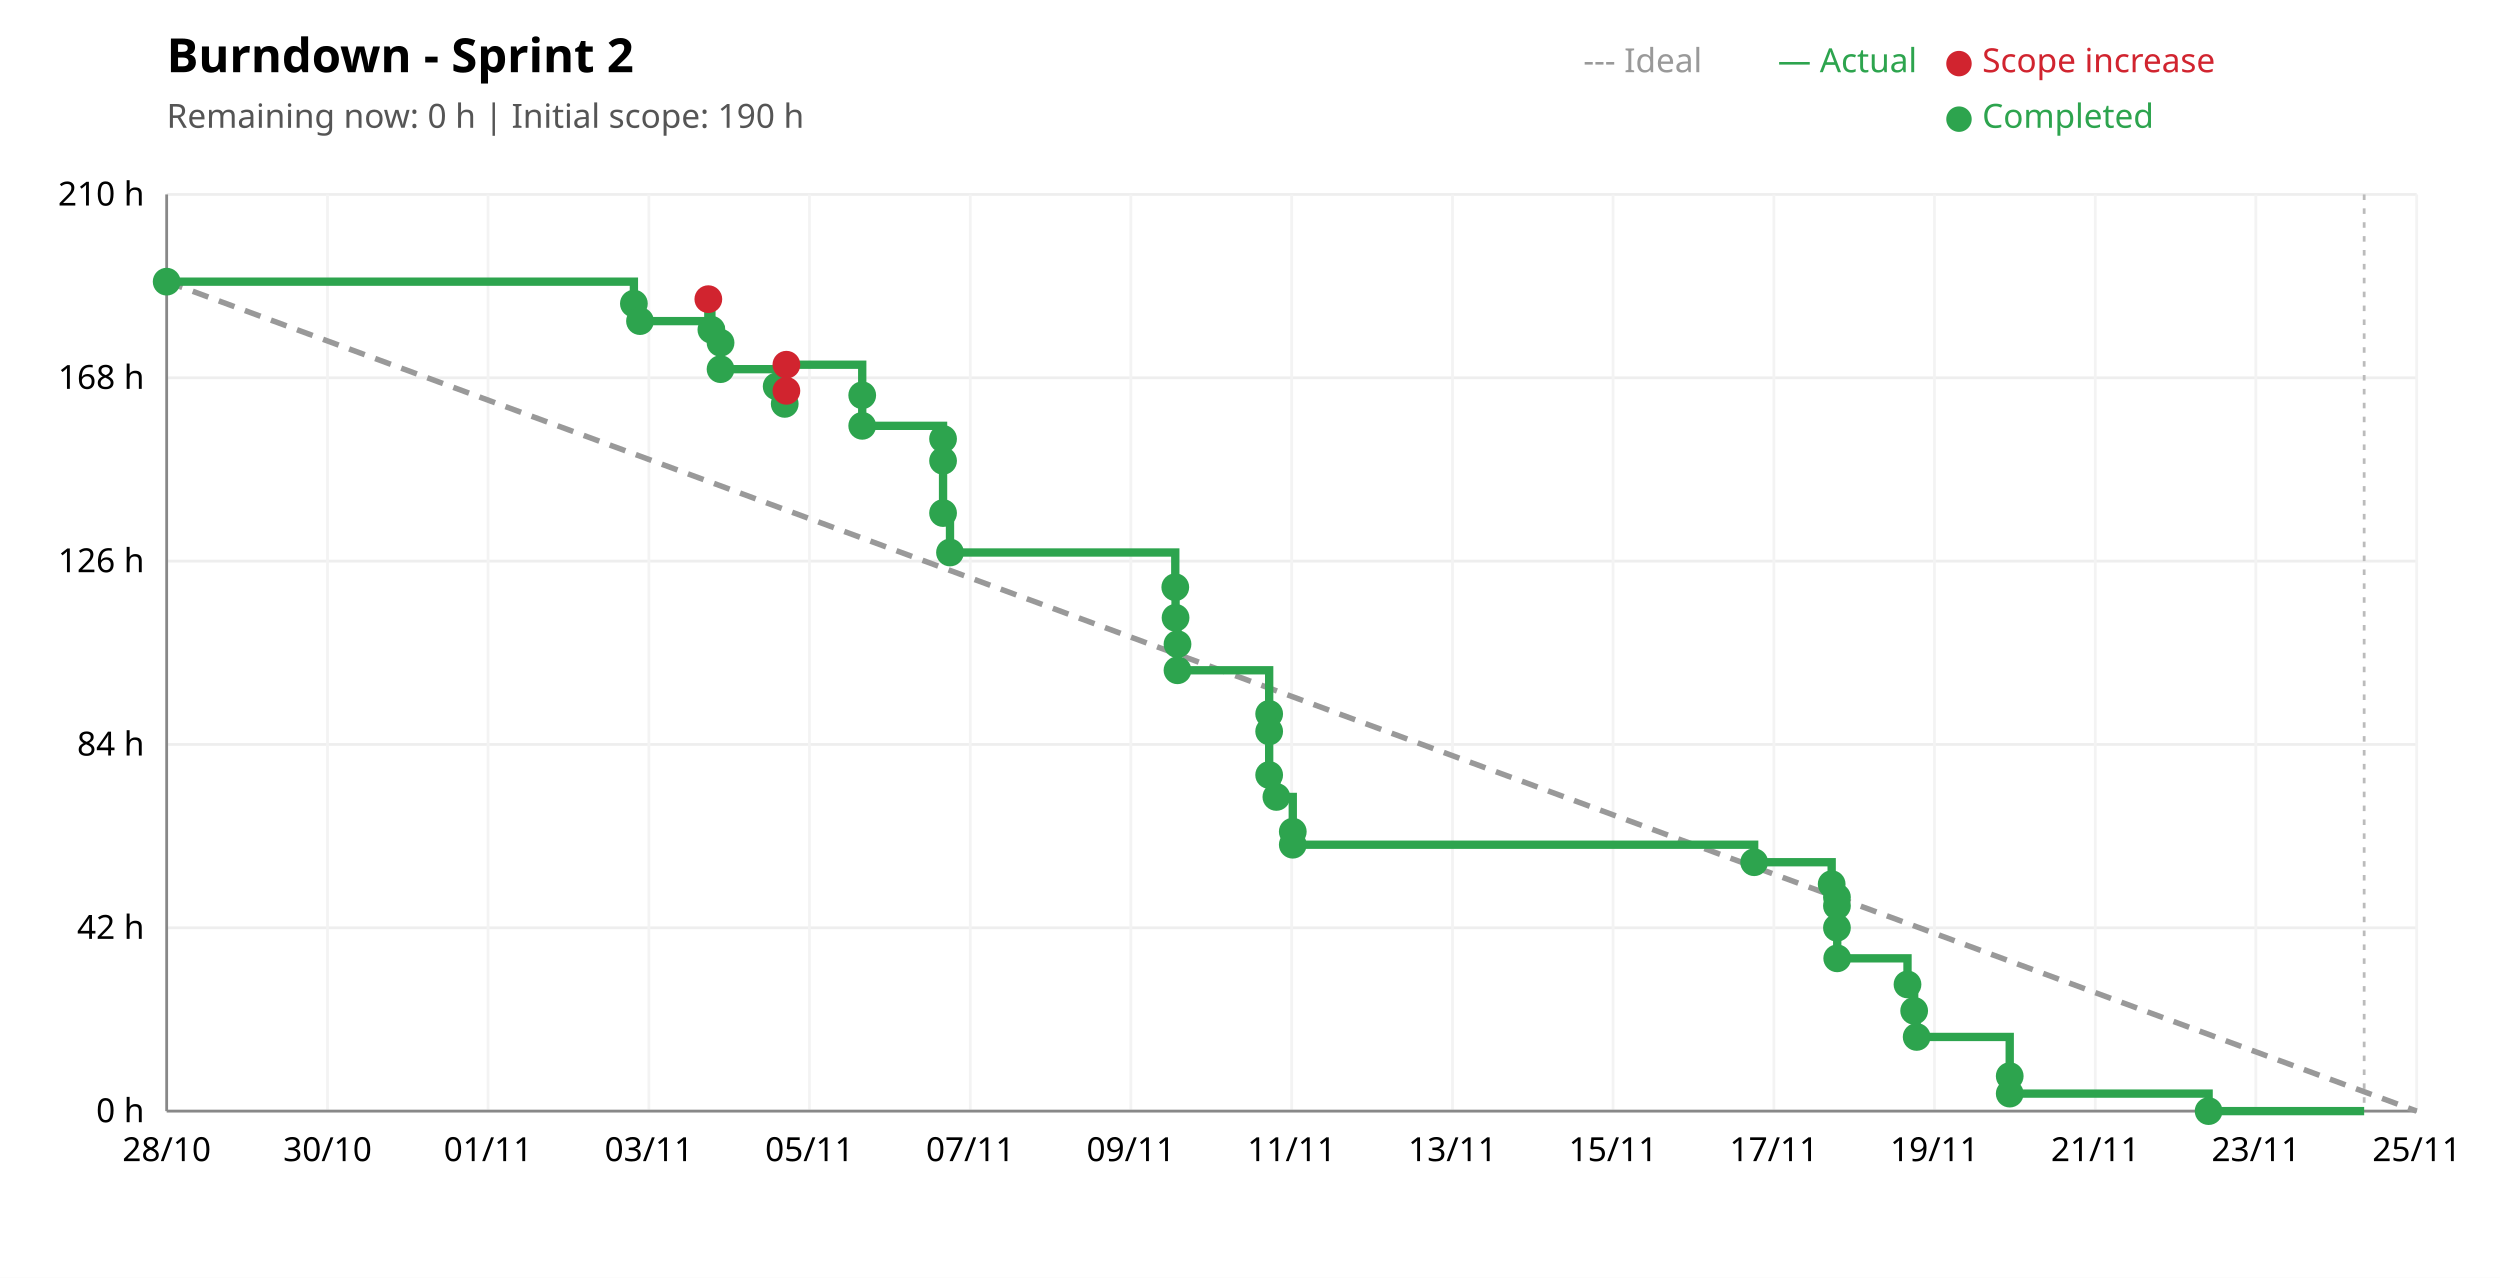
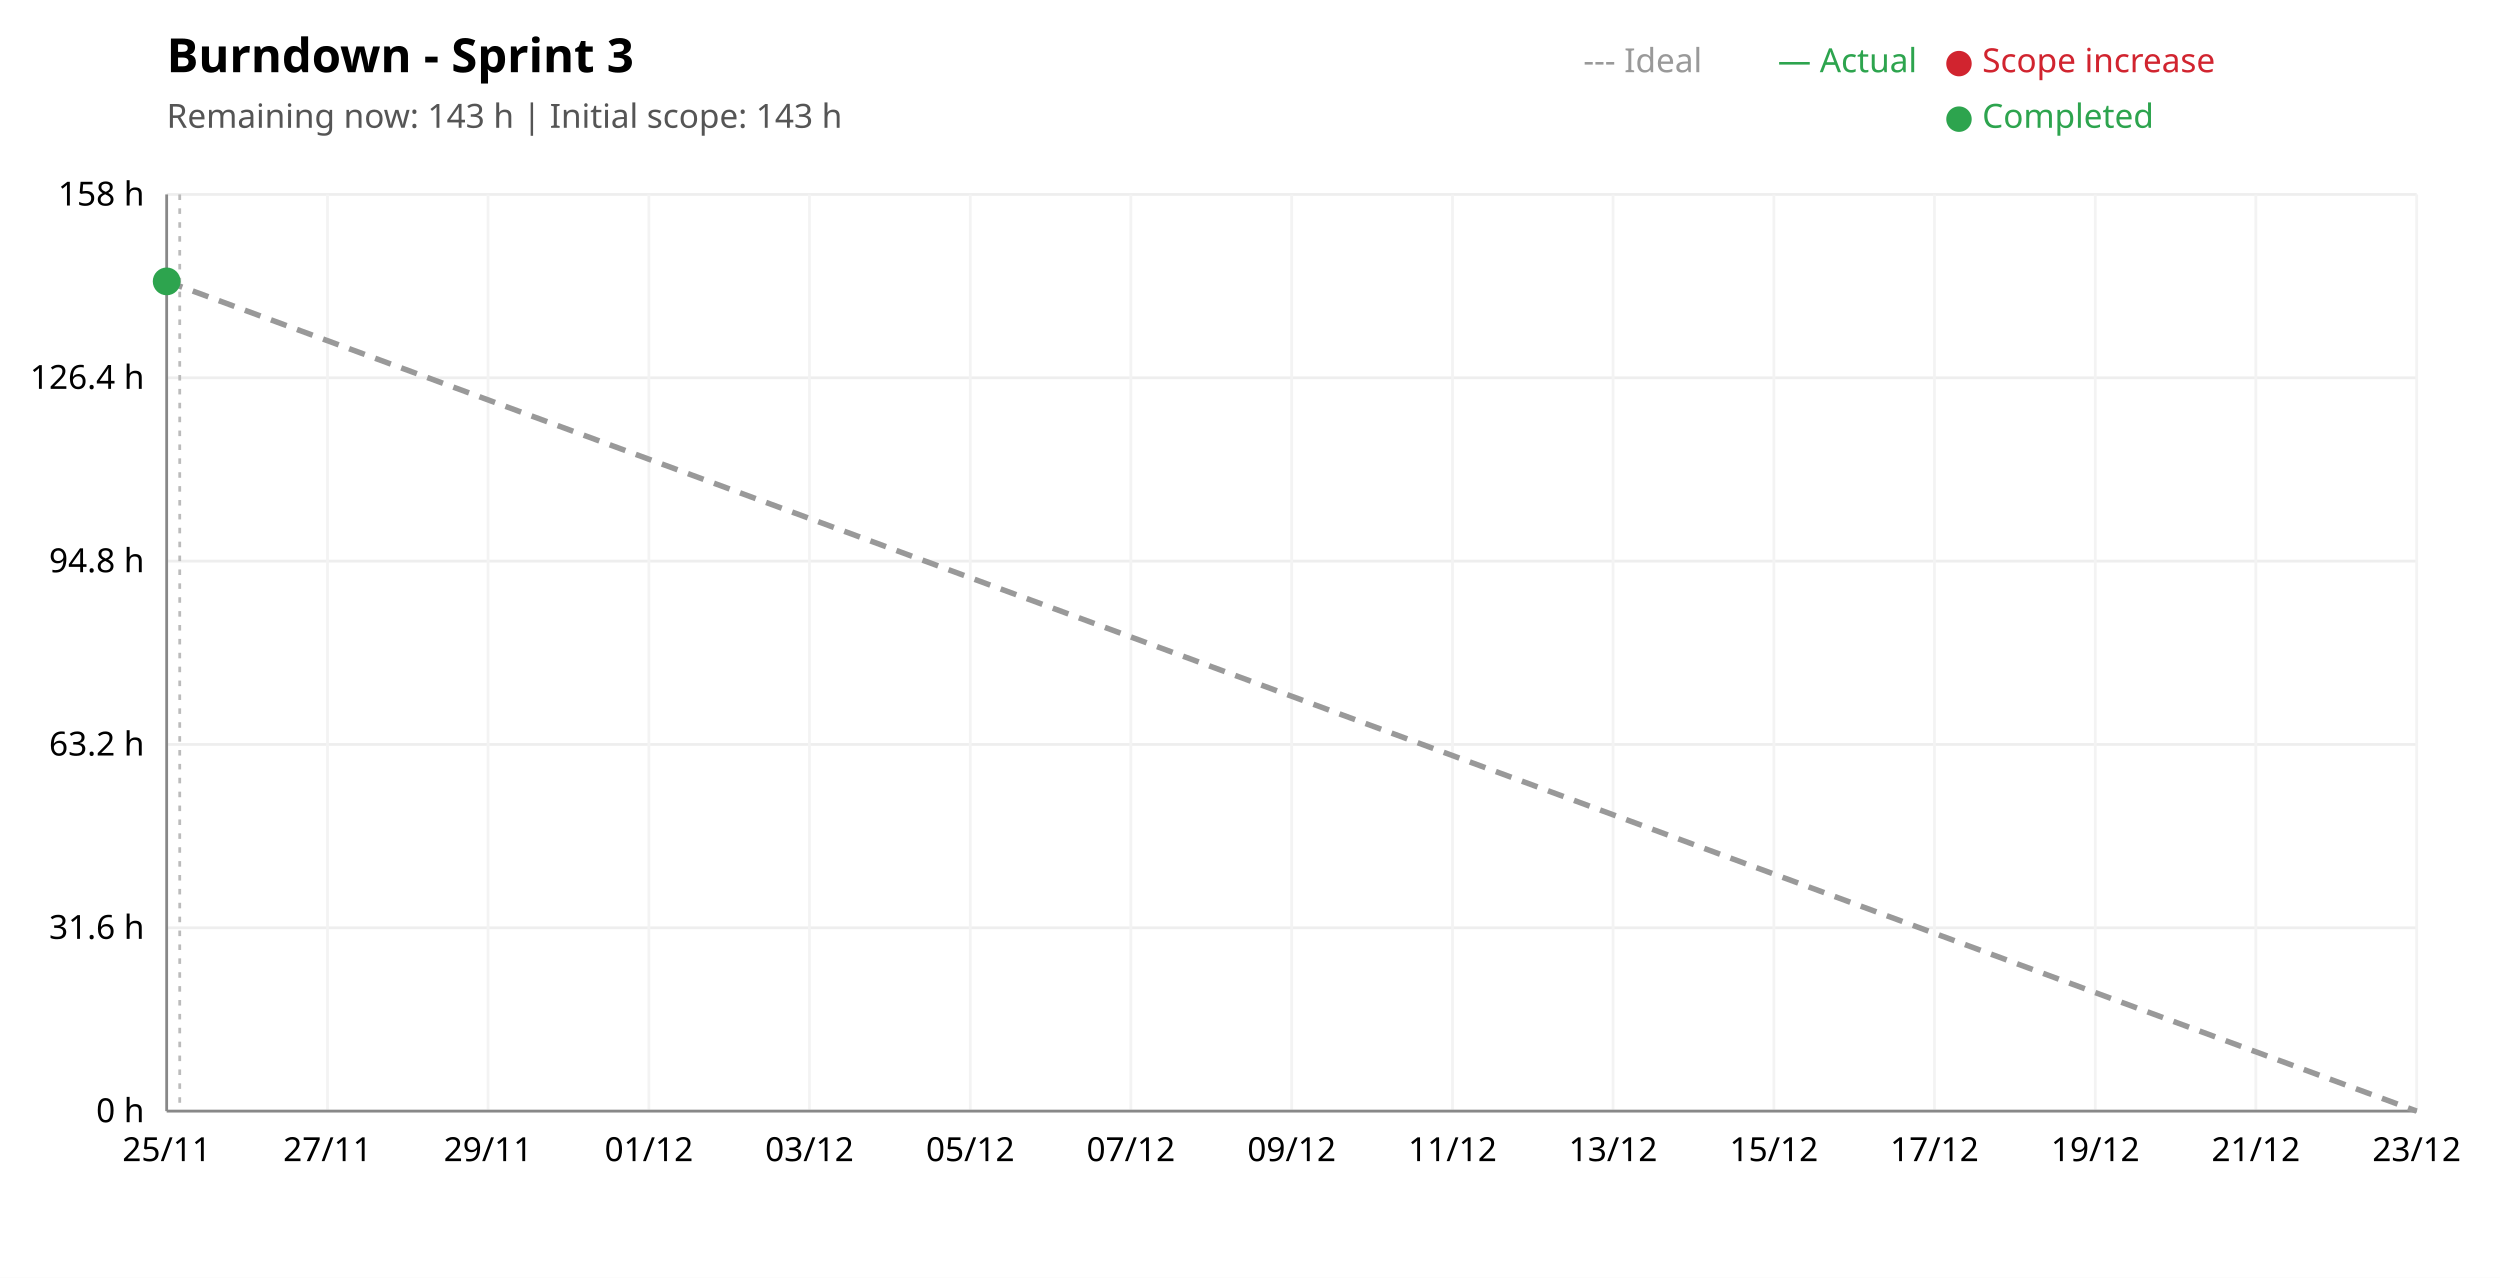
<svg xmlns="http://www.w3.org/2000/svg" width="900" height="460" font-family="sans-serif" font-size="12">
  <rect width="100%" height="100%" fill="white" />
-   <text x="60" y="26" font-size="17" font-weight="bold">Burndown - Sprint 2</text>
-   <text x="60" y="46" fill="#555">Remaining now: 0 h  |  Initial scope: 190 h</text>
+   <text x="60" y="26" font-size="17" font-weight="bold">Burndown - Sprint 3</text>
+   <text x="60" y="46" fill="#555">Remaining now: 143 h  |  Initial scope: 143 h</text>
  <line x1="60" y1="400.0" x2="870" y2="400.0" stroke="#eee" />
  <text x="52" y="404.0" text-anchor="end">0 h</text>
  <line x1="60" y1="334.0" x2="870" y2="334.0" stroke="#eee" />
-   <text x="52" y="338.0" text-anchor="end">42 h</text>
+   <text x="52" y="338.0" text-anchor="end">31.6 h</text>
  <line x1="60" y1="268.0" x2="870" y2="268.0" stroke="#eee" />
-   <text x="52" y="272.0" text-anchor="end">84 h</text>
+   <text x="52" y="272.0" text-anchor="end">63.2 h</text>
  <line x1="60" y1="202.0" x2="870" y2="202.0" stroke="#eee" />
-   <text x="52" y="206.0" text-anchor="end">126 h</text>
+   <text x="52" y="206.0" text-anchor="end">94.8 h</text>
  <line x1="60" y1="136.0" x2="870" y2="136.0" stroke="#eee" />
-   <text x="52" y="140.0" text-anchor="end">168 h</text>
+   <text x="52" y="140.0" text-anchor="end">126.4 h</text>
  <line x1="60" y1="70.0" x2="870" y2="70.0" stroke="#eee" />
-   <text x="52" y="74.0" text-anchor="end">210 h</text>
+   <text x="52" y="74.0" text-anchor="end">158 h</text>
  <line x1="60.0" y1="70" x2="60.0" y2="400" stroke="#f3f3f3" />
-   <text x="60.0" y="418" text-anchor="middle">28/10</text>
+   <text x="60.0" y="418" text-anchor="middle">25/11</text>
  <line x1="117.9" y1="70" x2="117.9" y2="400" stroke="#f3f3f3" />
-   <text x="117.9" y="418" text-anchor="middle">30/10</text>
+   <text x="117.9" y="418" text-anchor="middle">27/11</text>
  <line x1="175.7" y1="70" x2="175.7" y2="400" stroke="#f3f3f3" />
-   <text x="175.7" y="418" text-anchor="middle">01/11</text>
+   <text x="175.7" y="418" text-anchor="middle">29/11</text>
  <line x1="233.6" y1="70" x2="233.6" y2="400" stroke="#f3f3f3" />
-   <text x="233.6" y="418" text-anchor="middle">03/11</text>
+   <text x="233.6" y="418" text-anchor="middle">01/12</text>
  <line x1="291.4" y1="70" x2="291.4" y2="400" stroke="#f3f3f3" />
-   <text x="291.4" y="418" text-anchor="middle">05/11</text>
+   <text x="291.4" y="418" text-anchor="middle">03/12</text>
  <line x1="349.3" y1="70" x2="349.3" y2="400" stroke="#f3f3f3" />
-   <text x="349.3" y="418" text-anchor="middle">07/11</text>
+   <text x="349.3" y="418" text-anchor="middle">05/12</text>
  <line x1="407.1" y1="70" x2="407.1" y2="400" stroke="#f3f3f3" />
-   <text x="407.1" y="418" text-anchor="middle">09/11</text>
+   <text x="407.1" y="418" text-anchor="middle">07/12</text>
  <line x1="465.0" y1="70" x2="465.0" y2="400" stroke="#f3f3f3" />
-   <text x="465.0" y="418" text-anchor="middle">11/11</text>
+   <text x="465.0" y="418" text-anchor="middle">09/12</text>
  <line x1="522.9" y1="70" x2="522.9" y2="400" stroke="#f3f3f3" />
-   <text x="522.9" y="418" text-anchor="middle">13/11</text>
+   <text x="522.9" y="418" text-anchor="middle">11/12</text>
  <line x1="580.7" y1="70" x2="580.7" y2="400" stroke="#f3f3f3" />
-   <text x="580.7" y="418" text-anchor="middle">15/11</text>
+   <text x="580.7" y="418" text-anchor="middle">13/12</text>
  <line x1="638.6" y1="70" x2="638.6" y2="400" stroke="#f3f3f3" />
-   <text x="638.6" y="418" text-anchor="middle">17/11</text>
+   <text x="638.6" y="418" text-anchor="middle">15/12</text>
  <line x1="696.4" y1="70" x2="696.4" y2="400" stroke="#f3f3f3" />
-   <text x="696.4" y="418" text-anchor="middle">19/11</text>
+   <text x="696.4" y="418" text-anchor="middle">17/12</text>
  <line x1="754.3" y1="70" x2="754.3" y2="400" stroke="#f3f3f3" />
-   <text x="754.3" y="418" text-anchor="middle">21/11</text>
+   <text x="754.3" y="418" text-anchor="middle">19/12</text>
  <line x1="812.1" y1="70" x2="812.1" y2="400" stroke="#f3f3f3" />
-   <text x="812.1" y="418" text-anchor="middle">23/11</text>
+   <text x="812.1" y="418" text-anchor="middle">21/12</text>
  <line x1="870.0" y1="70" x2="870.0" y2="400" stroke="#f3f3f3" />
-   <text x="870.0" y="418" text-anchor="middle">25/11</text>
+   <text x="870.0" y="418" text-anchor="middle">23/12</text>
  <line x1="60" y1="400" x2="870" y2="400" stroke="#888" />
  <line x1="60" y1="70" x2="60" y2="400" stroke="#888" />
-   <line x1="851.1" y1="70" x2="851.1" y2="400" stroke="#bbb" stroke-dasharray="2 3" />
-   <polyline points="60.0,101.4 870.0,400.0" fill="none" stroke="#999" stroke-dasharray="6 4" stroke-width="2" />
-   <polyline points="60.0,101.4 228.2,101.4 228.2,109.3 230.4,109.3 230.4,115.6 255.0,115.6 255.0,107.7 256.1,107.7 256.1,118.7 259.4,118.7 259.4,123.4 259.4,123.4 259.4,132.9 279.6,132.9 279.6,139.1 282.5,139.1 282.5,145.4 283.1,145.4 283.1,140.7 283.1,140.7 283.1,131.3 310.4,131.3 310.4,142.3 310.4,142.3 310.4,153.3 339.5,153.3 339.5,158.0 339.5,158.0 339.5,165.9 339.5,165.9 339.5,184.7 342.0,184.7 342.0,198.9 423.1,198.9 423.1,211.4 423.2,211.4 423.2,222.4 423.9,222.4 423.9,231.9 423.9,231.9 423.9,241.3 456.9,241.3 456.9,257.0 456.9,257.0 456.9,263.3 456.9,263.3 456.9,279.0 459.5,279.0 459.5,286.9 465.4,286.9 465.4,299.4 465.4,299.4 465.4,304.1 631.5,304.1 631.5,310.4 659.4,310.4 659.4,318.3 661.3,318.3 661.3,323.0 661.3,323.0 661.3,326.1 661.3,326.1 661.3,334.0 661.4,334.0 661.4,345.0 686.7,345.0 686.7,354.4 689.1,354.4 689.1,363.9 690.0,363.9 690.0,373.3 723.5,373.3 723.5,387.4 723.5,387.4 723.5,393.7 795.1,393.7 795.1,400.0 851.1,400.0" fill="none" stroke="#2da44e" stroke-width="3" />
-   <circle cx="228.2" cy="109.3" r="5" fill="#2da44e" />
-   <circle cx="230.4" cy="115.6" r="5" fill="#2da44e" />
-   <circle cx="255.0" cy="107.7" r="5" fill="#d1242f" />
-   <circle cx="256.1" cy="118.7" r="5" fill="#2da44e" />
-   <circle cx="259.4" cy="123.4" r="5" fill="#2da44e" />
-   <circle cx="259.4" cy="132.9" r="5" fill="#2da44e" />
-   <circle cx="279.6" cy="139.1" r="5" fill="#2da44e" />
-   <circle cx="282.5" cy="145.4" r="5" fill="#2da44e" />
-   <circle cx="283.1" cy="140.7" r="5" fill="#d1242f" />
-   <circle cx="283.1" cy="131.3" r="5" fill="#d1242f" />
-   <circle cx="310.4" cy="142.3" r="5" fill="#2da44e" />
-   <circle cx="310.4" cy="153.3" r="5" fill="#2da44e" />
-   <circle cx="339.5" cy="158.0" r="5" fill="#2da44e" />
-   <circle cx="339.5" cy="165.9" r="5" fill="#2da44e" />
-   <circle cx="339.5" cy="184.7" r="5" fill="#2da44e" />
-   <circle cx="342.0" cy="198.9" r="5" fill="#2da44e" />
-   <circle cx="423.1" cy="211.4" r="5" fill="#2da44e" />
-   <circle cx="423.2" cy="222.4" r="5" fill="#2da44e" />
-   <circle cx="423.9" cy="231.9" r="5" fill="#2da44e" />
-   <circle cx="423.9" cy="241.3" r="5" fill="#2da44e" />
-   <circle cx="456.9" cy="257.0" r="5" fill="#2da44e" />
-   <circle cx="456.9" cy="263.3" r="5" fill="#2da44e" />
-   <circle cx="456.9" cy="279.0" r="5" fill="#2da44e" />
-   <circle cx="459.5" cy="286.9" r="5" fill="#2da44e" />
-   <circle cx="465.4" cy="299.4" r="5" fill="#2da44e" />
-   <circle cx="465.4" cy="304.1" r="5" fill="#2da44e" />
-   <circle cx="631.5" cy="310.4" r="5" fill="#2da44e" />
-   <circle cx="659.4" cy="318.3" r="5" fill="#2da44e" />
-   <circle cx="661.3" cy="323.0" r="5" fill="#2da44e" />
-   <circle cx="661.3" cy="326.1" r="5" fill="#2da44e" />
-   <circle cx="661.3" cy="334.0" r="5" fill="#2da44e" />
-   <circle cx="661.4" cy="345.0" r="5" fill="#2da44e" />
-   <circle cx="686.7" cy="354.4" r="5" fill="#2da44e" />
-   <circle cx="689.1" cy="363.9" r="5" fill="#2da44e" />
-   <circle cx="690.0" cy="373.3" r="5" fill="#2da44e" />
-   <circle cx="723.5" cy="387.4" r="5" fill="#2da44e" />
-   <circle cx="723.5" cy="393.7" r="5" fill="#2da44e" />
-   <circle cx="795.1" cy="400.0" r="5" fill="#2da44e" />
-   <circle cx="60.0" cy="101.4" r="5" fill="#2da44e" />
+   <line x1="64.7" y1="70" x2="64.7" y2="400" stroke="#bbb" stroke-dasharray="2 3" />
+   <polyline points="60.0,101.3 870.0,400.0" fill="none" stroke="#999" stroke-dasharray="6 4" stroke-width="2" />
+   <polyline points="60.0,101.3 64.7,101.3" fill="none" stroke="#2da44e" stroke-width="3" />
+   <circle cx="60.0" cy="101.3" r="5" fill="#2da44e" />
  <text x="570" y="26" fill="#999">--- Ideal</text>
  <text x="640" y="26" fill="#2da44e">— Actual</text>
  <text x="700" y="26" fill="#d1242f">● Scope increase</text>
  <text x="700" y="46" fill="#2da44e">● Completed</text>
</svg>
